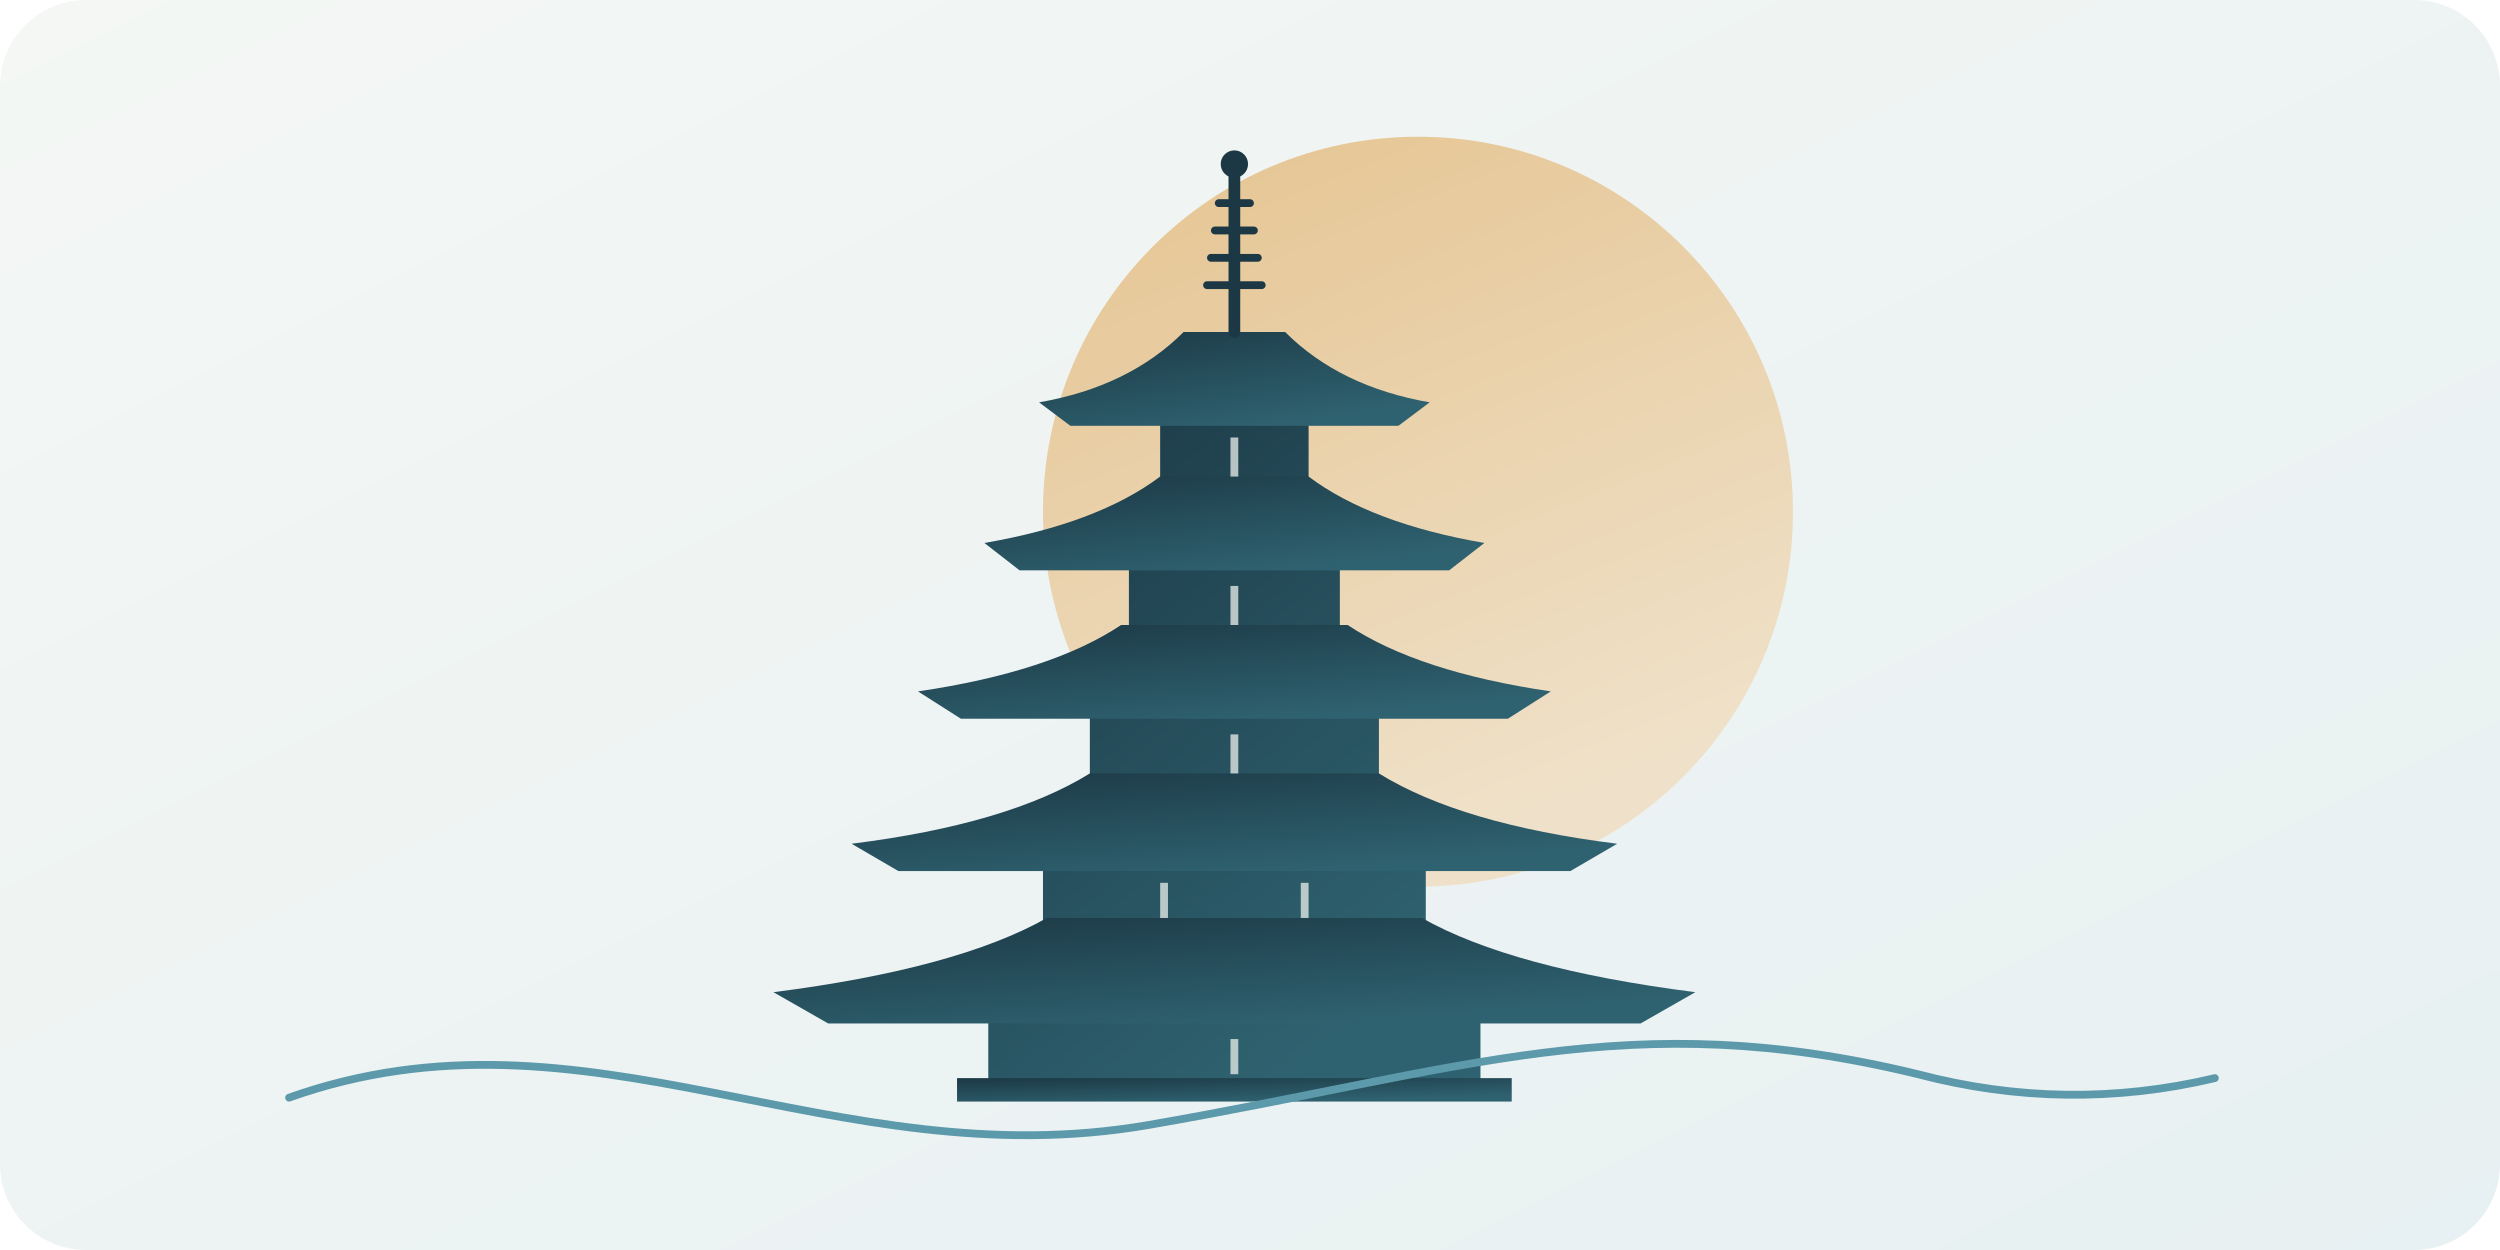
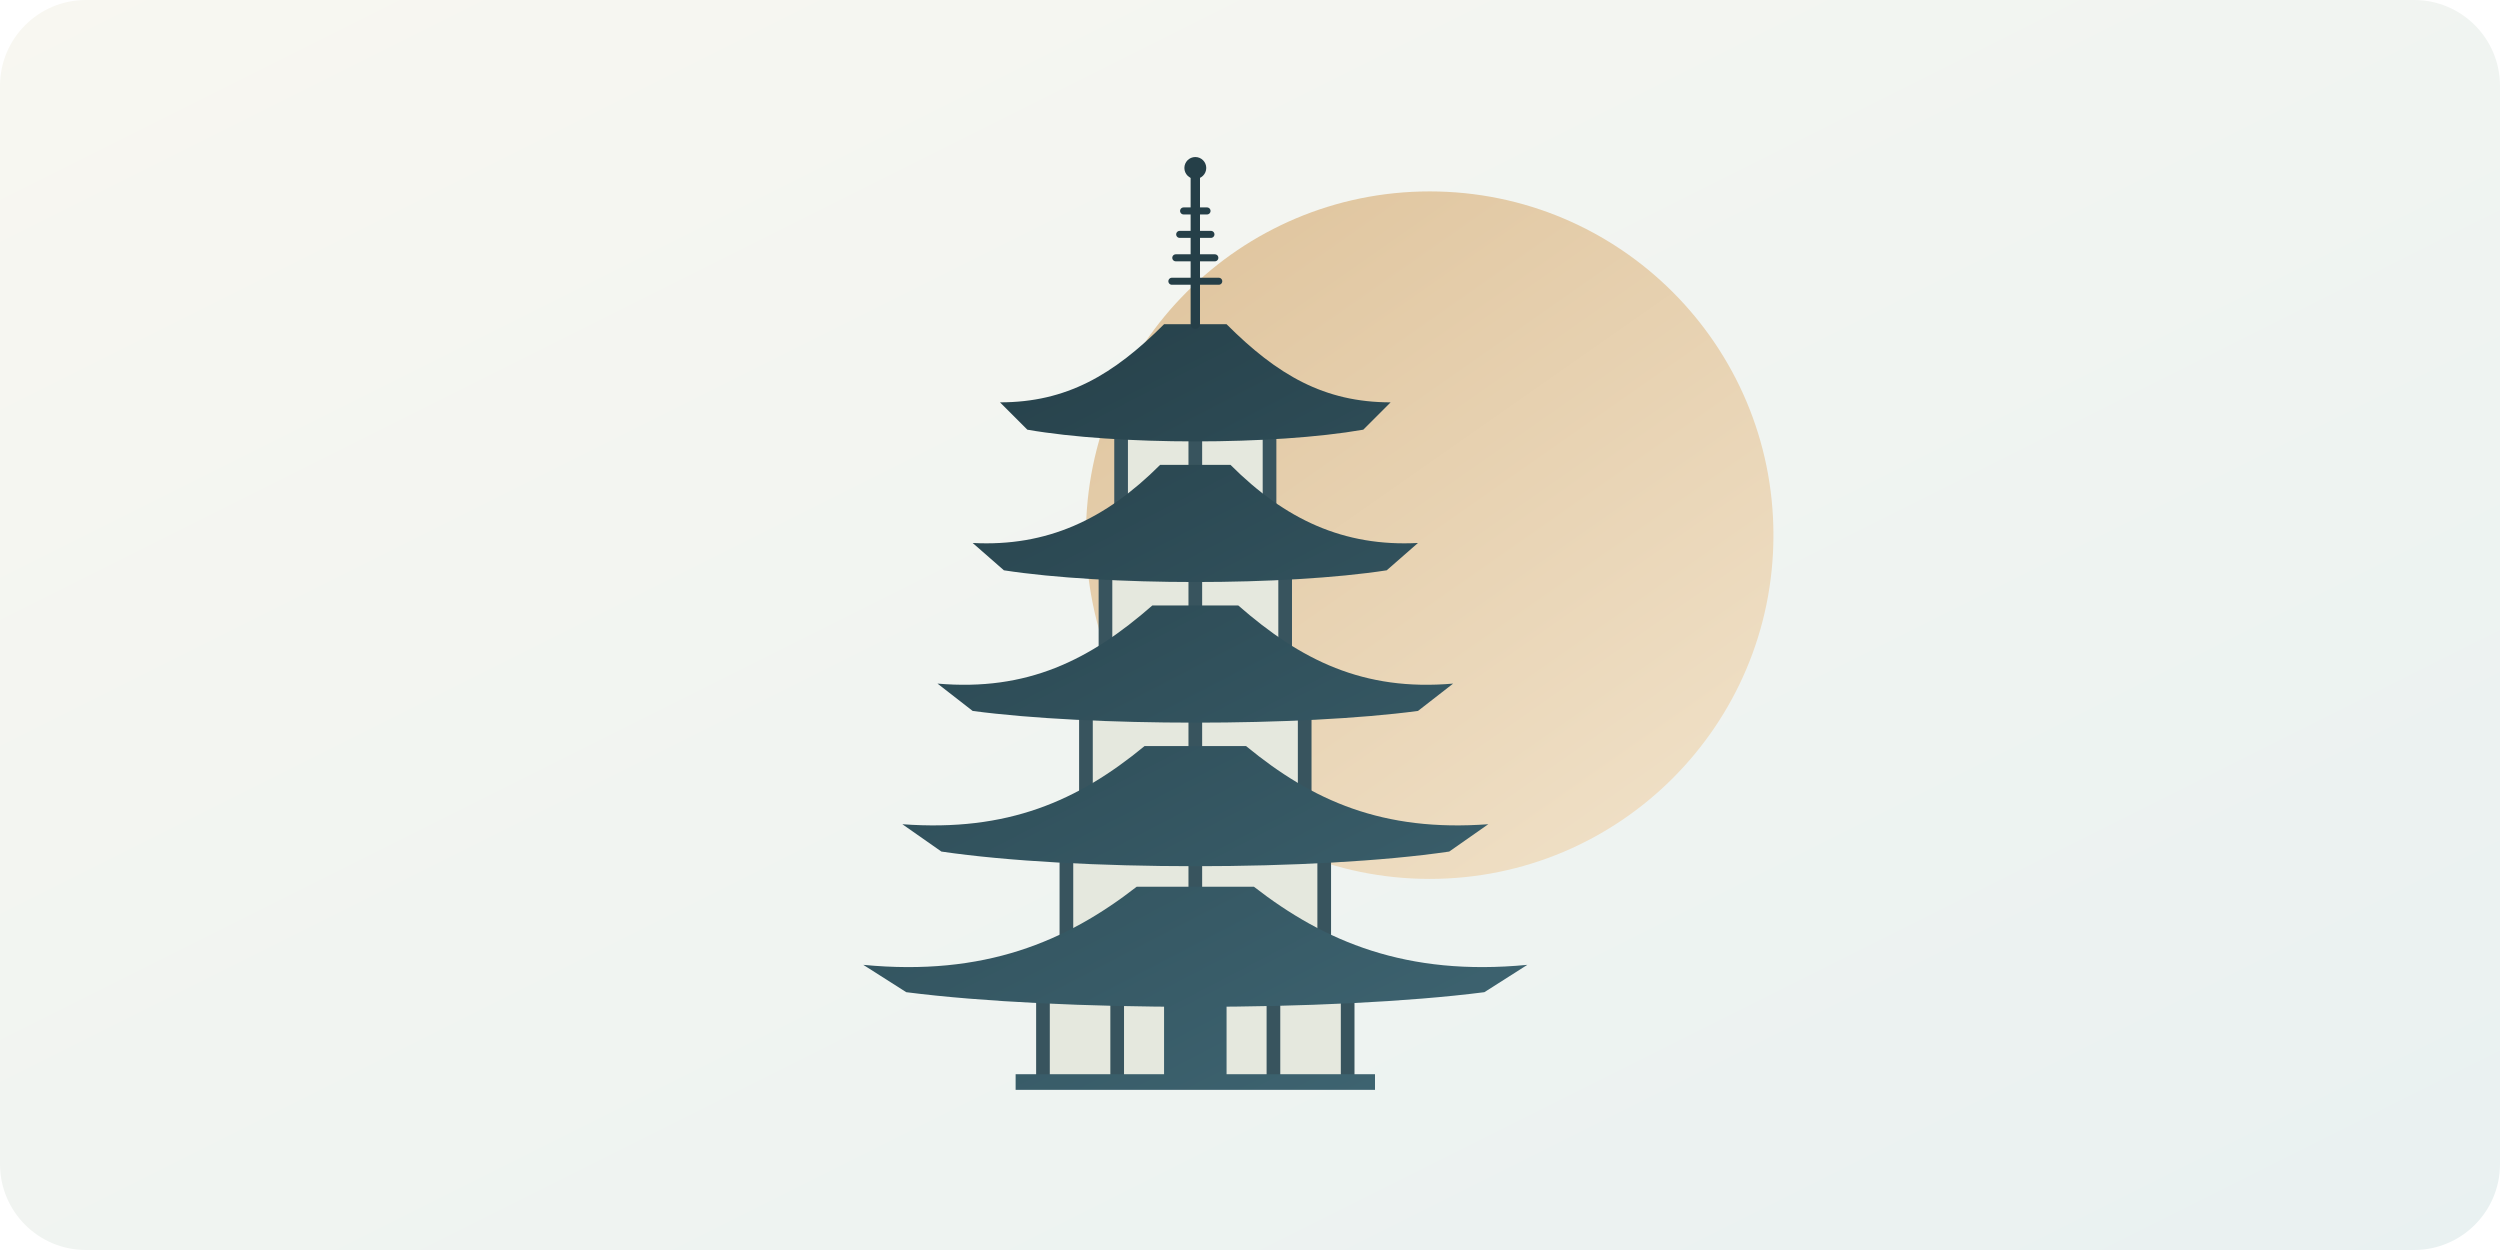
<svg xmlns="http://www.w3.org/2000/svg" viewBox="0 0 640 320" width="640" height="320">
  <defs>
-     <linearGradient id="paper" x2="1" y2="1">
-       <stop stop-color="#f4f7f4" />
-       <stop offset="1" stop-color="#e7f0f2" />
+     <linearGradient id="paper" x1="0" y1="0" x2="1" y2="1">
+       <stop stop-color="#f8f7f1" />
+       <stop offset="1" stop-color="#e9f1f1" />
    </linearGradient>
-     <linearGradient id="light" x2="0.4" y2="1">
-       <stop stop-color="#e5c38f" />
-       <stop offset="1" stop-color="#efe1c9" />
+     <linearGradient id="light" x1="0" y1="0" x2="0.7" y2="1">
+       <stop stop-color="#dec29a" />
+       <stop offset="1" stop-color="#efdfc5" />
    </linearGradient>
-     <linearGradient id="ink" x2="0.6" y2="1">
-       <stop stop-color="#1c3845" />
-       <stop offset="1" stop-color="#2f6270" />
+     <linearGradient id="ink" gradientUnits="userSpaceOnUse" x1="250" y1="75" x2="355" y2="277">
+       <stop stop-color="#253f48" />
+       <stop offset="1" stop-color="#3d6370" />
    </linearGradient>
  </defs>
  <rect width="640" height="320" rx="22" fill="url(#paper)" />
-   <circle cx="363" cy="131" r="96" fill="url(#light)" />
+   <circle cx="366" cy="137" r="88" fill="url(#light)" />
+   <path d="M287 107h38v23h-38zM283 143h46v24h-46zM278 179h56v25h-56zM273 215h66v27h-66zM267 251h78v25h-78z" fill="#e5e8de" />
+   <g fill="none" stroke="#38545e" stroke-width="3.5">
+     <path d="M287 107v23m19-23v18m19-18v23M283 143v24m23-24v18m23-18v24M278 179v25m28-25v19m28-19v25M273 215v27m33-27v20m33-20v27M267 251v25m19-25v25m40-25v25m19-25v25" />
+   </g>
  <g fill="url(#ink)">
-     <path d="M297 104h38v29h-38zM289 140h54v30h-54zM279 179h74v30h-74zM267 217h98v35h-98zM253 255h126v22H253z" />
-     <path d="M266 103Q289 99 303 85h26q14 14 37 18l-8 6h-84Z" />
-     <path d="M252 139q29-5 45-17h38q16 12 45 17l-9 7H261Z" />
-     <path d="M235 177q34-5 52-17h58q18 12 52 17l-11 7H246Z" />
-     <path d="M218 216q40-5 61-18h74q21 13 61 18l-12 7H230Z" />
-     <path d="M198 254q47-6 70-19h96q23 13 70 19l-14 8H212Z" />
-     <path d="M245 276h142v6H245z" />
+     <path d="M256 103c17 0 29-7 42-20h16c13 13 25 20 42 20l-7 7c-23 4-63 4-86 0Z" />
+     <path d="M249 139c19 1 34-6 48-20h18c14 14 29 21 48 20l-8 7c-26 4-72 4-98 0Z" />
+     <path d="M240 175c23 2 39-6 55-20h22c16 14 32 22 55 20l-9 7c-30 4-84 4-114 0Z" />
+     <path d="M231 211c27 2 45-6 62-20h26c17 14 35 22 62 20l-10 7c-34 5-96 5-130 0Z" />
+     <path d="M221 247c31 3 52-6 70-20h30c18 14 39 23 70 20l-11 7c-39 5-109 5-148 0Z" />
+     <path d="M298 256h16v20h-16zM260 275h92v4h-92z" />
  </g>
-   <g fill="none" stroke="#1c3845" stroke-linecap="round">
-     <path d="M316 43v42" stroke-width="3" />
-     <path d="M312 52h8m-9 7h10m-11 7h12m-13 7h14" stroke-width="2" />
+   <g fill="none" stroke="#253f48" stroke-linecap="round">
+     <path d="M306 44v39" stroke-width="2.4" />
+     <path d="M303 54h6m-7 6h8m-9 6h10m-11 6h12" stroke-width="1.8" />
  </g>
-   <circle cx="316" cy="42" r="3.5" fill="#1c3845" />
-   <g stroke="#e9efea" stroke-width="2" opacity=".75">
-     <path d="M316 112v10m0 28v10m0 28v10m-18 28v9m36-9v9m-18 31v9" />
-   </g>
-   <path d="M74 281c76-27 139 21 220 7s123-31 197-13q38 10 76 1" fill="none" stroke="#5c9aab" stroke-width="2" stroke-linecap="round" />
+   <circle cx="306" cy="43" r="2.8" fill="#253f48" />
</svg>
